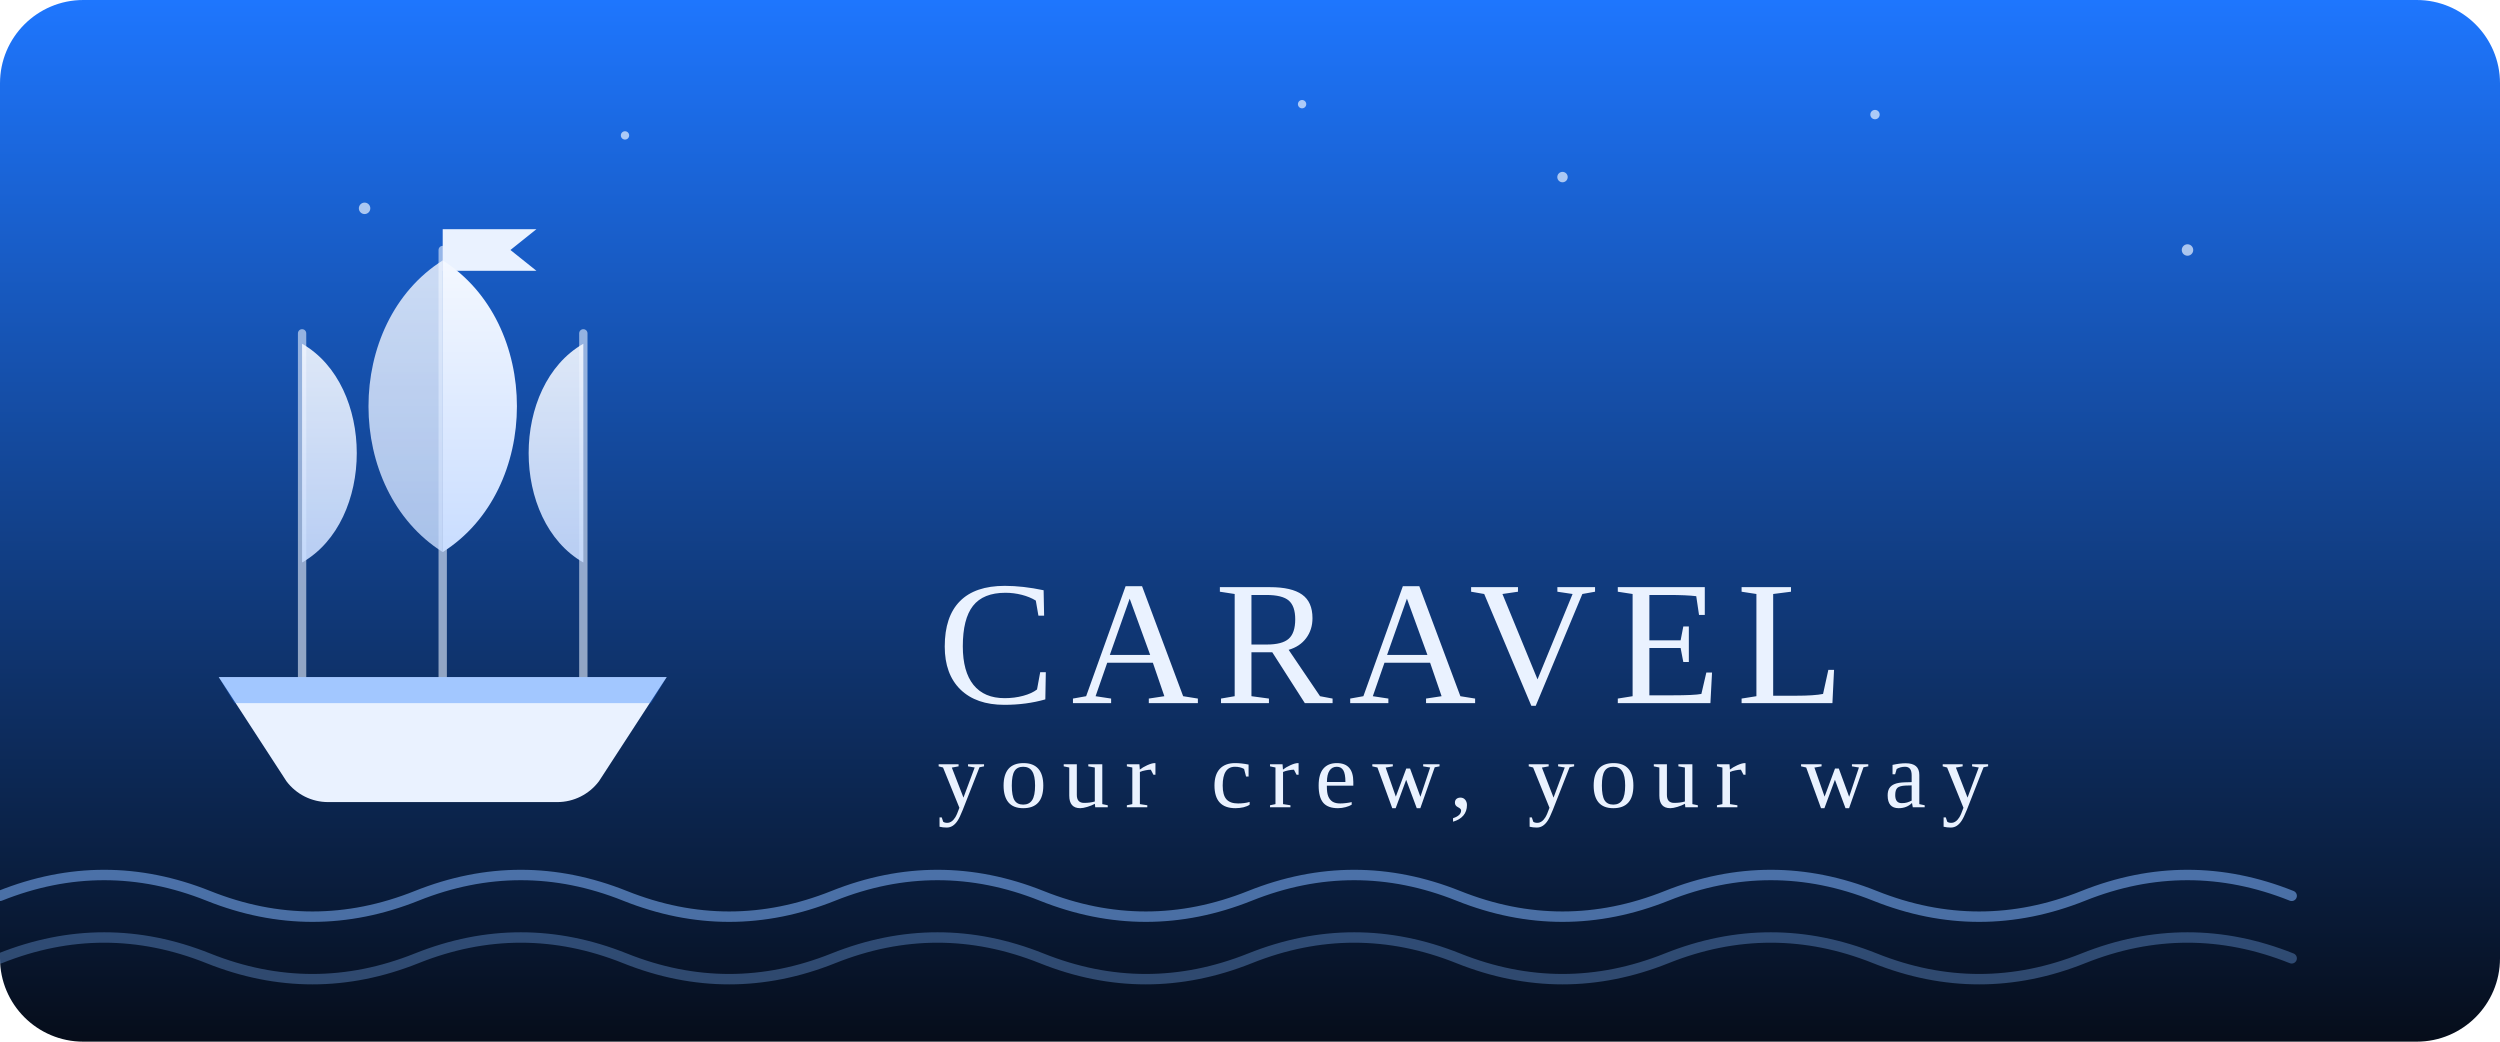
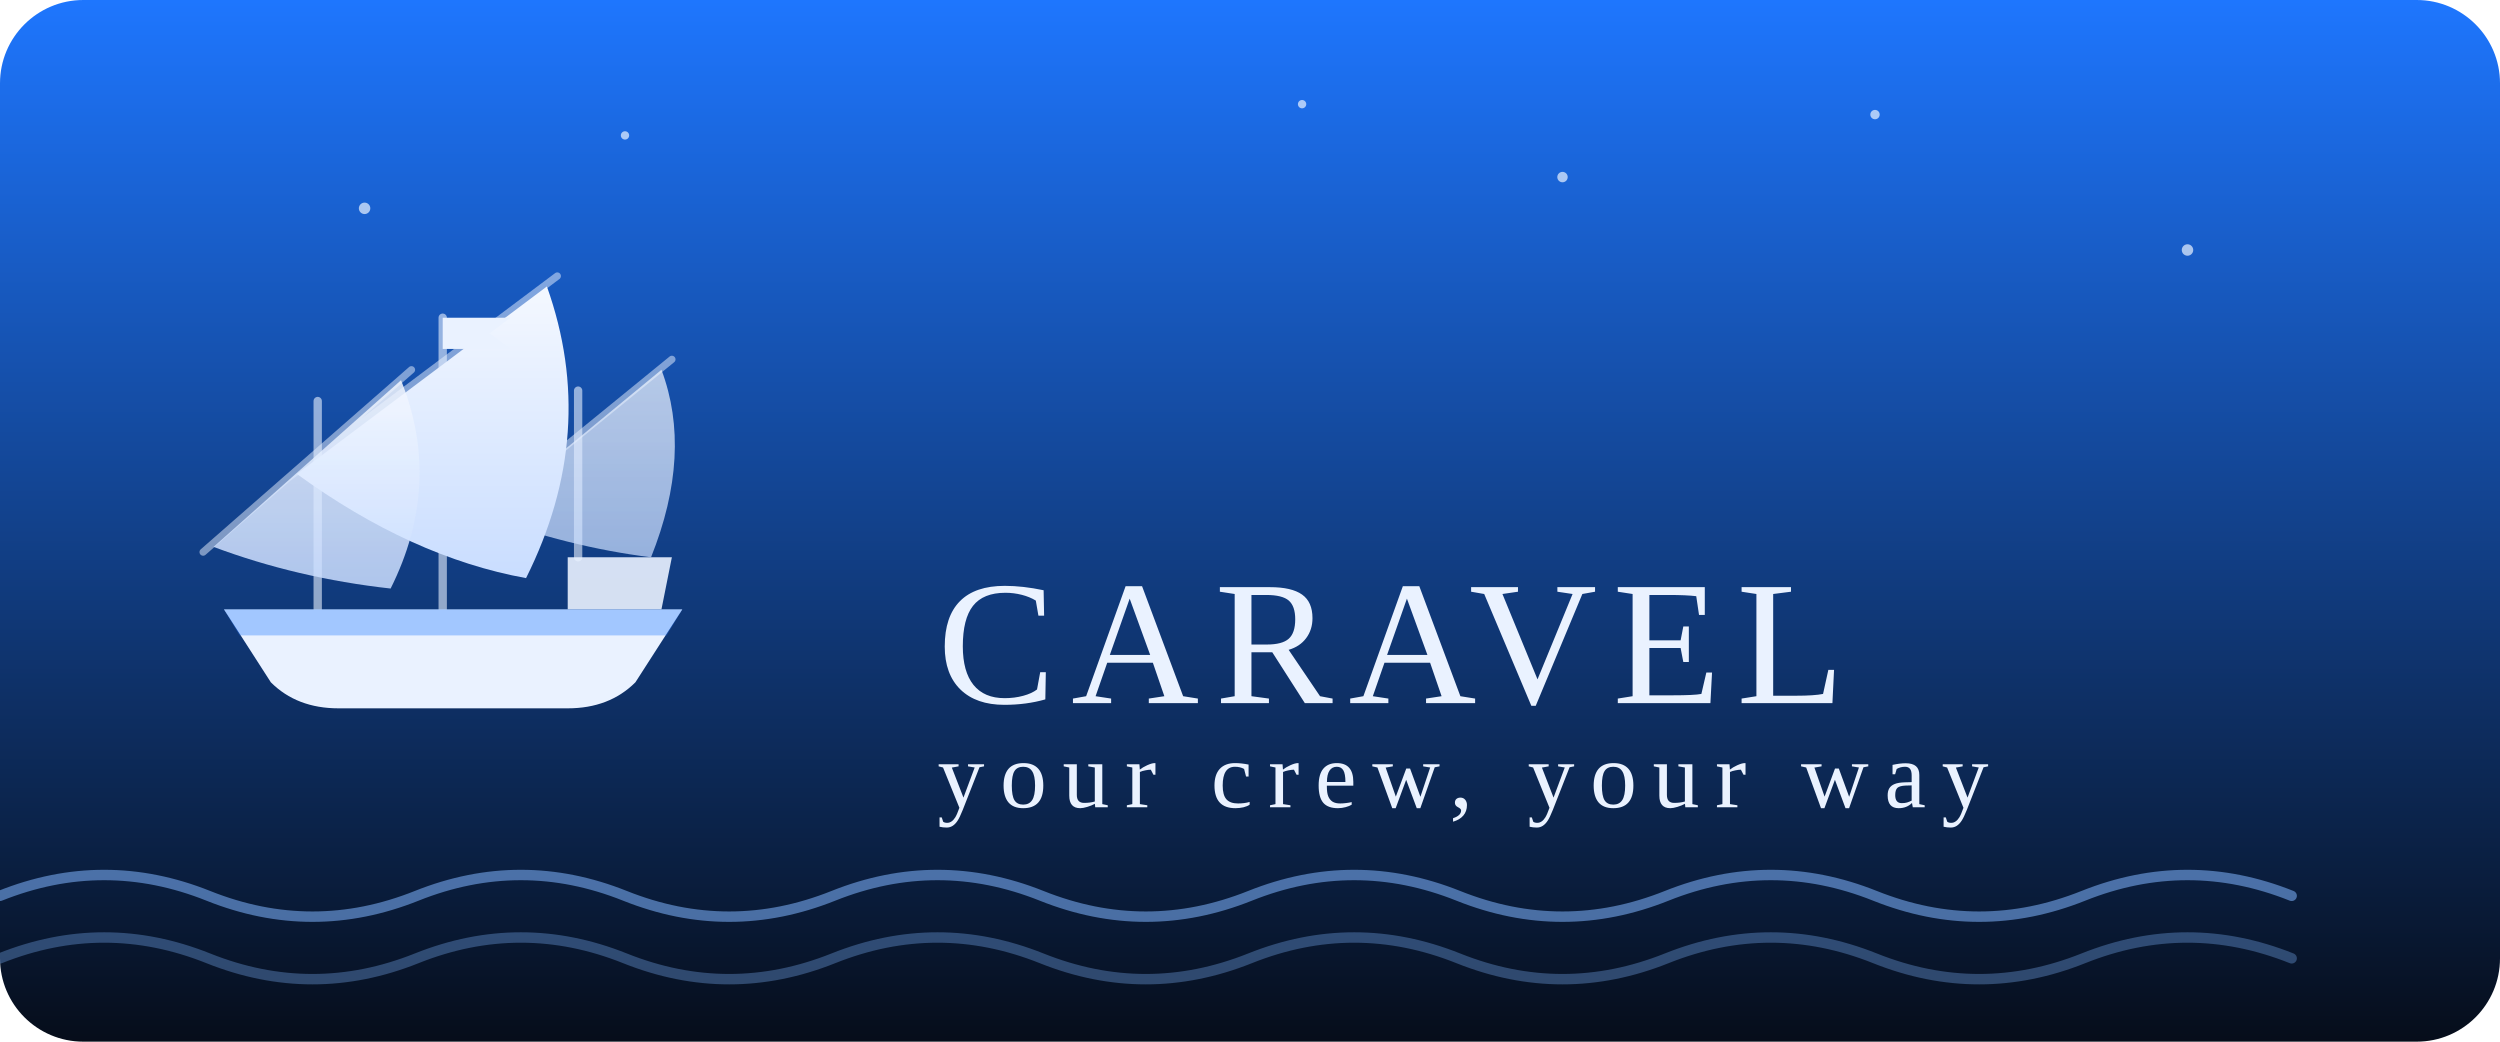
<svg xmlns="http://www.w3.org/2000/svg" viewBox="0 0 480 200" width="480" height="200" fill="none" role="img" aria-label="Caravel">
  <defs>
    <linearGradient id="sky" x1="0" y1="0" x2="0" y2="1">
      <stop offset="0" stop-color="#1E76FE" />
      <stop offset="1" stop-color="#060d1a" />
    </linearGradient>
    <linearGradient id="sail" x1="0" y1="0" x2="0" y2="1">
      <stop offset="0" stop-color="#f4f8ff" />
      <stop offset="1" stop-color="#c9ddff" />
    </linearGradient>
  </defs>
  <rect width="480" height="200" rx="16" fill="url(#sky)" />
  <g fill="#eaf2ff" opacity="0.7">
    <circle cx="70" cy="40" r="1.1" />
    <circle cx="120" cy="26" r="0.8" />
    <circle cx="300" cy="34" r="1" />
    <circle cx="360" cy="22" r="0.9" />
    <circle cx="420" cy="48" r="1.1" />
    <circle cx="250" cy="20" r="0.8" />
  </g>
-   <g transform="translate(40 40)">
-     <path d="M45 8 V96 M18 24 V90 M72 24 V90" stroke="#eaf2ff" stroke-width="1.6" stroke-linecap="round" opacity="0.6" />
-     <path d="M45 4 h18 l-5 4 l5 4 h-18 Z" fill="#eaf2ff" />
-     <path d="M45 10 C64 22 64 54 45 66 Z" fill="url(#sail)" />
-     <path d="M45 10 C26 22 26 54 45 66 Z" fill="url(#sail)" opacity="0.82" />
-     <path d="M18 26 C32 34 32 60 18 68 Z" fill="url(#sail)" opacity="0.9" />
-     <path d="M72 26 C58 34 58 60 72 68 Z" fill="url(#sail)" opacity="0.9" />
-     <path d="M2 90 h86 l-13 20 a10 10 0 0 1 -8 4 H23 a10 10 0 0 1 -8 -4 Z" fill="#eaf2ff" />
-     <path d="M2 90 h86 l-3 5 H5 Z" fill="#1E76FE" opacity="0.35" />
+   <g transform="translate(27 47)">
+     <path d="M34 70 V30 M58 70 V14 M84 60 V28" stroke="#eaf2ff" stroke-width="1.6" stroke-linecap="round" opacity="0.6" />
+     <path d="M12 59 L52 24 M28 45 L80 6 M64 53 L102 22" stroke="#eaf2ff" stroke-width="1.4" stroke-linecap="round" opacity="0.5" />
+     <path d="M66 52 L100 24 Q106 40 98 60 Q82 58 66 52 Z" fill="url(#sail)" opacity="0.72" />
+     <path d="M30 44 L78 8 Q88 36 74 64 Q52 60 30 44 Z" fill="url(#sail)" />
+     <path d="M14 58 L50 26 Q58 46 48 66 Q30 64 14 58 Z" fill="url(#sail)" opacity="0.85" />
+     <path d="M58 14 h13 l-4 3 l4 3 h-13 Z" fill="#eaf2ff" />
+     <path d="M82 70 V60 H102 L100 70 Z" fill="#eaf2ff" opacity="0.9" />
+     <path d="M16 70 H104 L95 84 Q90 89 82 89 H38 Q30 89 25 84 Z" fill="#eaf2ff" />
+     <path d="M16 70 H104 L101 75 H19 Z" fill="#1E76FE" opacity="0.35" />
  </g>
  <g stroke="#7fb5ff" stroke-width="2" opacity="0.55" fill="none" stroke-linecap="round">
    <path d="M0 172 q20 -8 40 0 t40 0 t40 0 t40 0 t40 0 t40 0 t40 0 t40 0 t40 0 t40 0 t40 0" />
    <path d="M0 184 q20 -8 40 0 t40 0 t40 0 t40 0 t40 0 t40 0 t40 0 t40 0 t40 0 t40 0 t40 0" opacity="0.6" />
  </g>
  <text x="180" y="135" text-anchor="left" font-family="Georgia, 'Times New Roman', serif" font-size="34" letter-spacing="3" fill="#eaf2ff" font-weight="500">CARAVEL</text>
  <text x="180" y="155" text-anchor="left" font-family="Georgia, 'Times New Roman', serif" font-size="18" letter-spacing="3" fill="#eaf2ff" font-weight="500">your crew, your way</text>
</svg>
